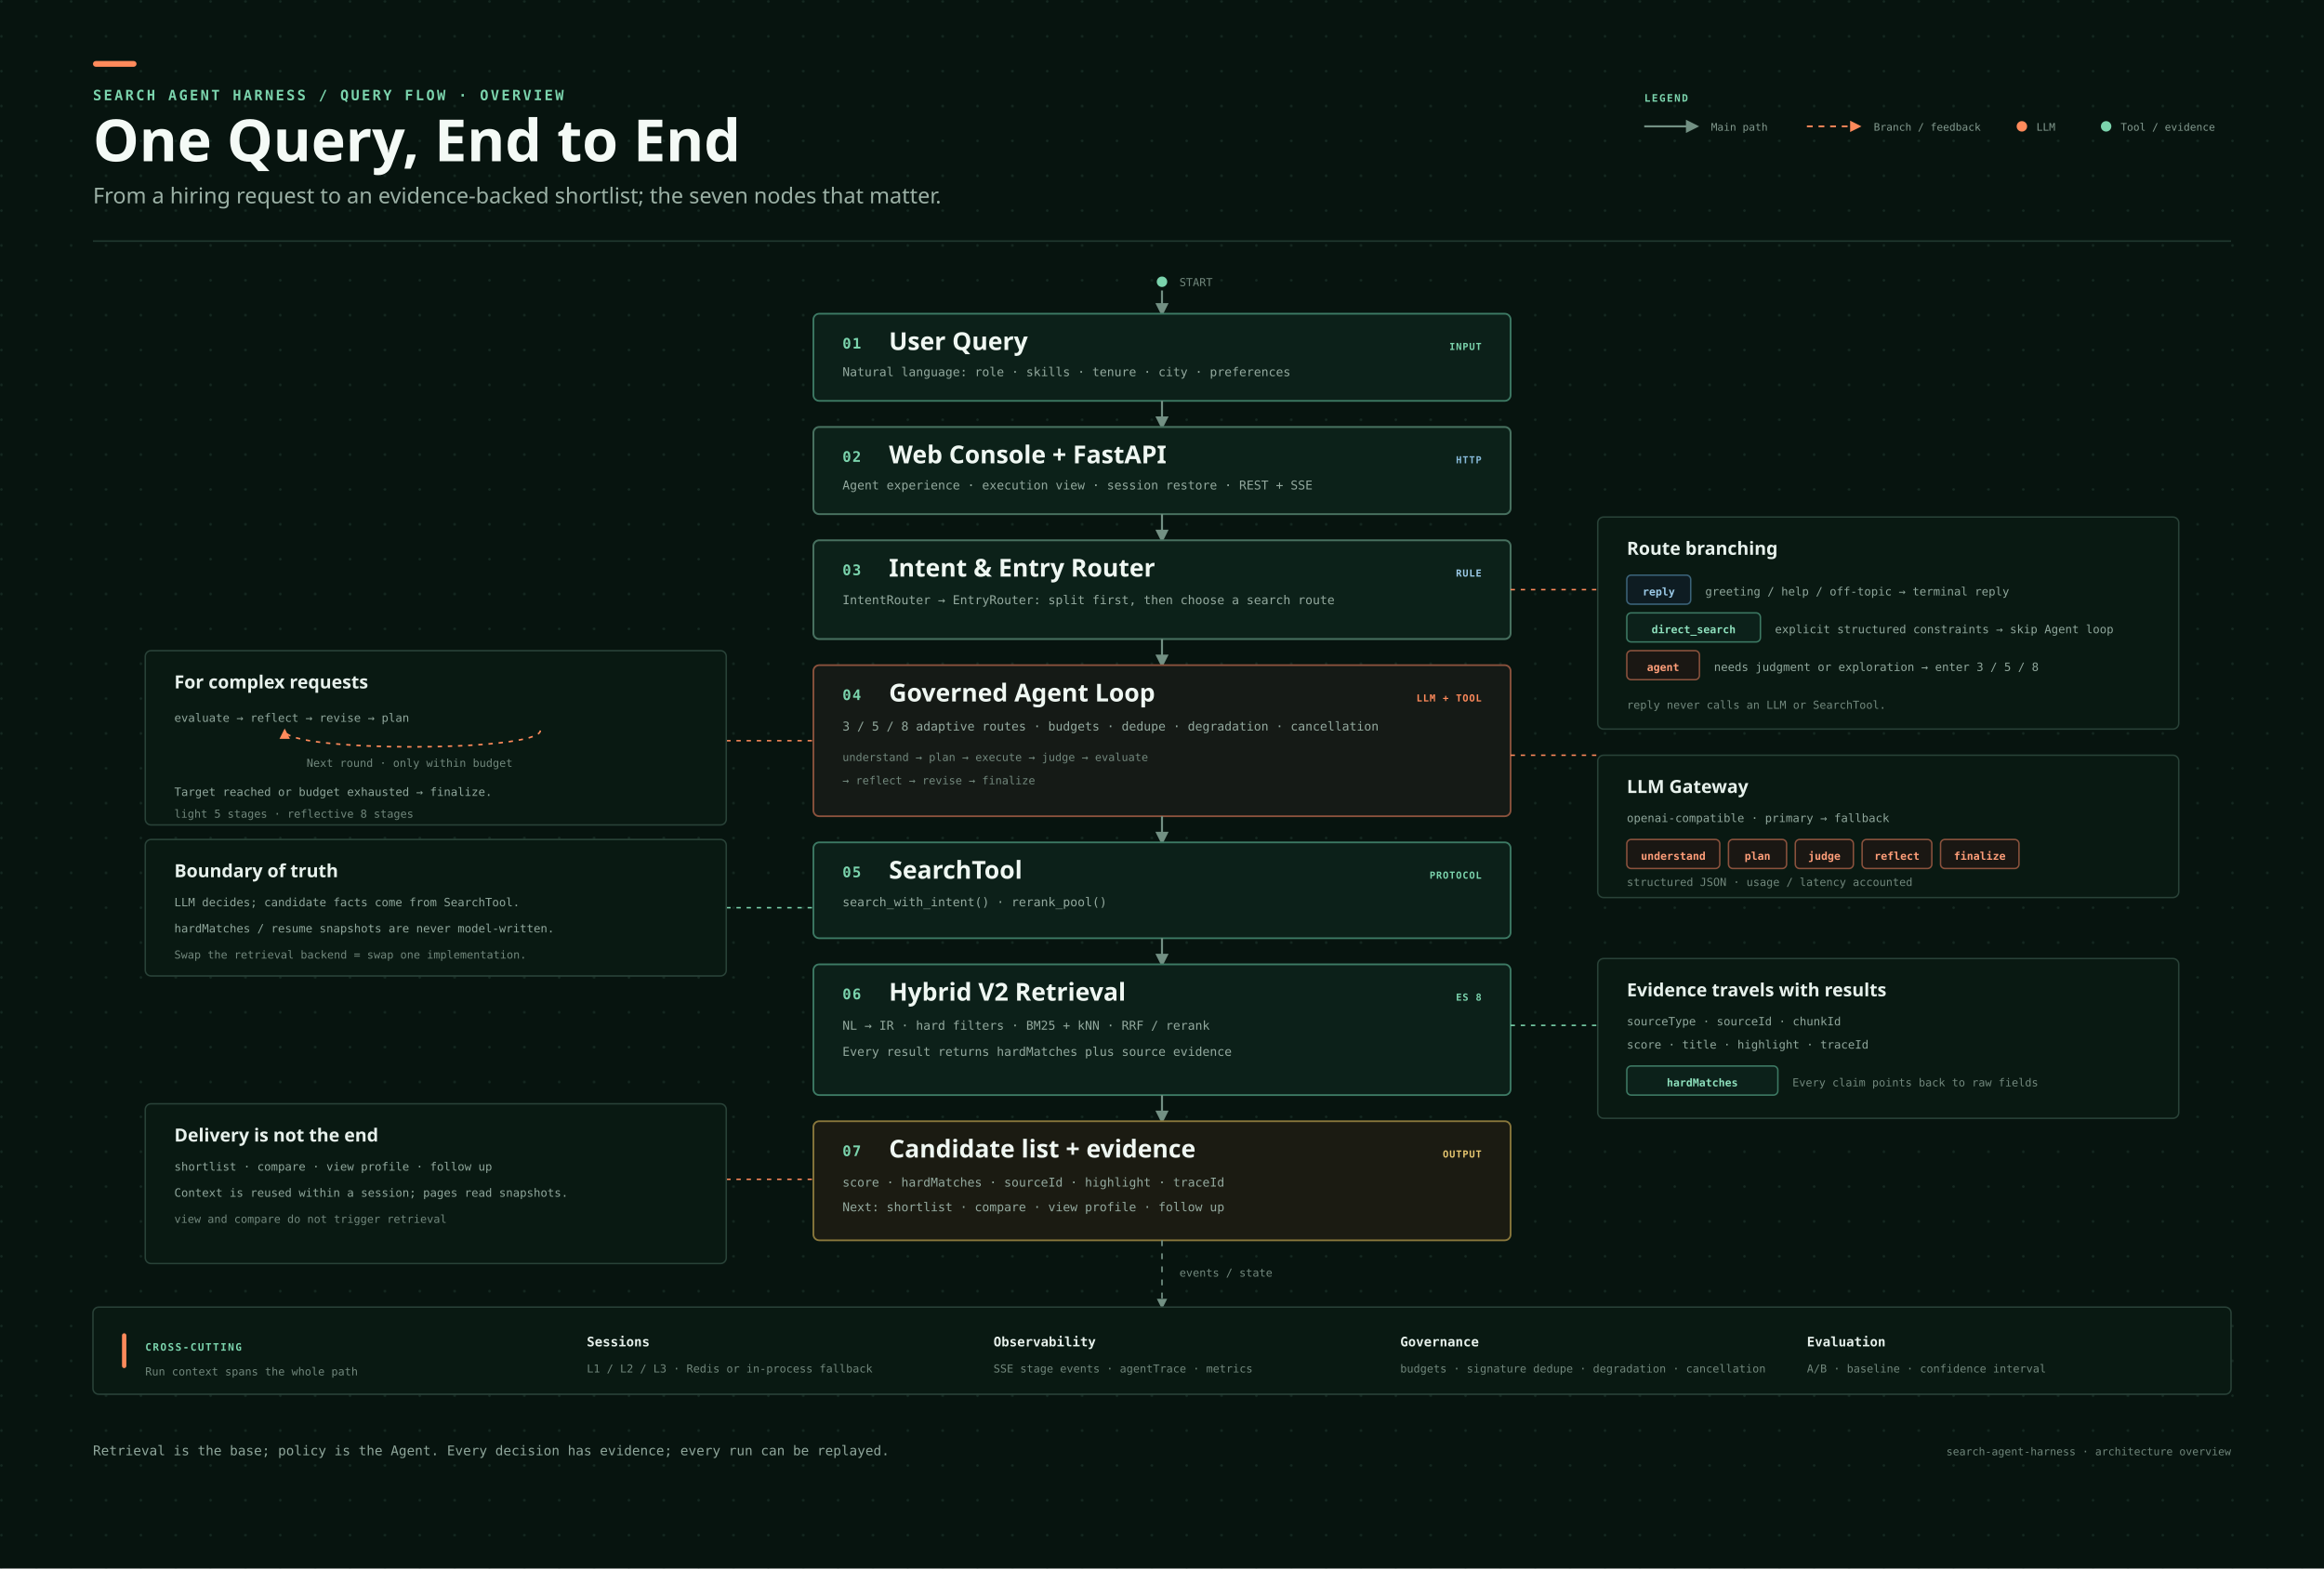
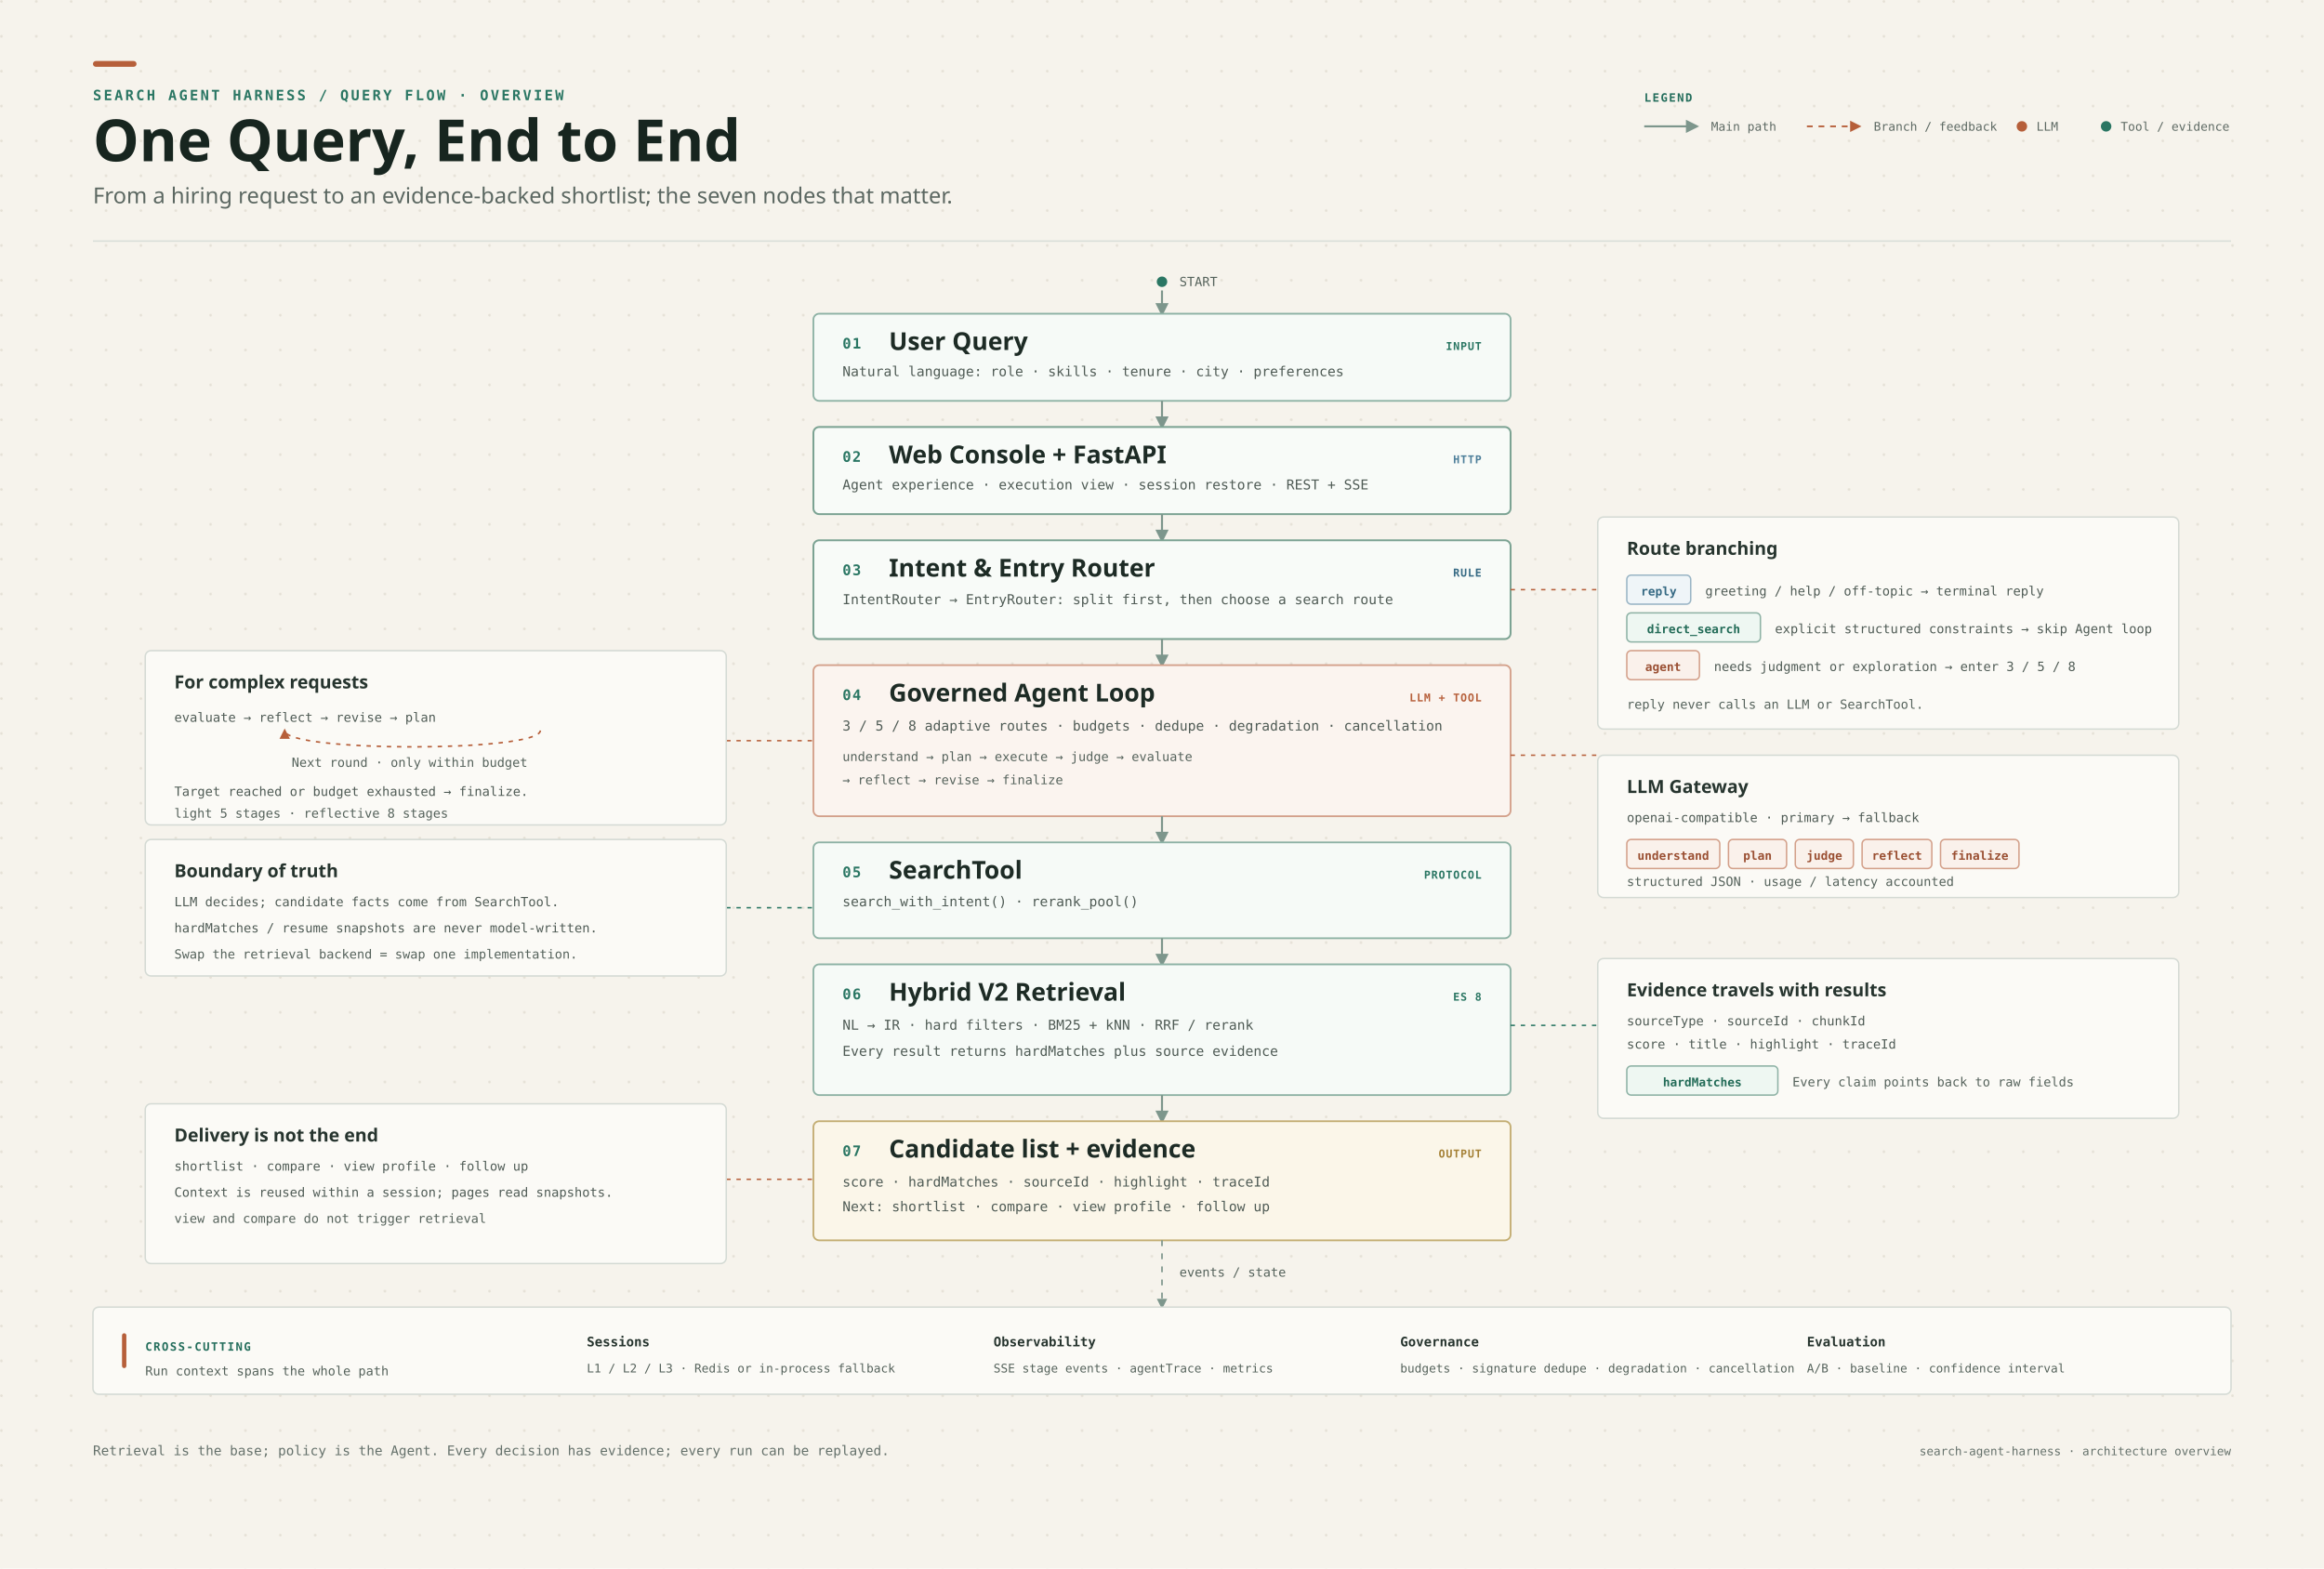
<svg xmlns="http://www.w3.org/2000/svg" width="1600" height="1080" viewBox="0 0 1600 1080" role="img" aria-labelledby="title desc" lang="en">
  <defs>
    <style type="text/css">
text { font-family: Aptos, 'Segoe UI', 'PingFang SC', 'Microsoft YaHei', sans-serif; }
- svg { fill: #e7f1ec; }
+ svg { fill: #26342e; }
.mono { font-family: 'Cascadia Mono', Consolas, monospace; }
- .kicker { font-family: 'Cascadia Mono', Consolas, monospace; font-size: 9.8px; font-weight: 650; fill: #7bd4ad; letter-spacing: 1.5px; }
- .h1 { font-size: 40px; font-weight: 650; fill: #f4faf6; }
- .sub { font-size: 15px; fill: #9bb0a5; }
- .legend { font-family: 'Cascadia Mono', Consolas, monospace; font-size: 7.2px; fill: #82998e; }
- .nNum { font-family: 'Cascadia Mono', Consolas, monospace; font-size: 10px; font-weight: 650; fill: #7bd4ad; letter-spacing: .8px; }
- .nTitle { font-size: 17px; font-weight: 650; fill: #eff7f2; }
- .nSub { font-family: 'Cascadia Mono', Consolas, monospace; font-size: 8.4px; fill: #93a99e; }
- .nMono { font-family: 'Cascadia Mono', Consolas, monospace; font-size: 7.6px; fill: #71877c; }
- .sideTitle { font-size: 12.5px; font-weight: 650; fill: #e7f1ec; }
- .sideBody { font-family: 'Cascadia Mono', Consolas, monospace; font-size: 7.9px; fill: #8fa69b; }
- .label { font-family: 'Cascadia Mono', Consolas, monospace; font-size: 7.1px; font-weight: 650; fill: #7bd4ad; letter-spacing: .9px; }
+ .kicker { font-family: 'Cascadia Mono', Consolas, monospace; font-size: 9.8px; font-weight: 650; fill: #2a7663; letter-spacing: 1.5px; }
+ .h1 { font-size: 40px; font-weight: 650; fill: #17251f; }
+ .sub { font-size: 15.2px; fill: #5b6761; }
+ .legend { font-family: 'Cascadia Mono', Consolas, monospace; font-size: 8.3px; font-weight: 500; fill: #5d6963; }
+ .nNum { font-family: 'Cascadia Mono', Consolas, monospace; font-size: 10px; font-weight: 650; fill: #2a7663; letter-spacing: .8px; }
+ .nTitle { font-size: 17px; font-weight: 650; fill: #1d2b25; }
+ .nSub { font-family: 'Cascadia Mono', Consolas, monospace; font-size: 9.4px; font-weight: 500; fill: #4f5b55; }
+ .nMono { font-family: 'Cascadia Mono', Consolas, monospace; font-size: 8.7px; font-weight: 500; fill: #55625b; }
+ .crossText { font-size: 8.2px; }
+ .sideTitle { font-size: 12.5px; font-weight: 650; fill: #26342e; }
+ .sideBody { font-family: 'Cascadia Mono', Consolas, monospace; font-size: 8.8px; font-weight: 500; fill: #4f5b55; }
+ .label { font-family: 'Cascadia Mono', Consolas, monospace; font-size: 7.9px; font-weight: 700; fill: #236d5b; letter-spacing: .9px; }
.center { text-anchor: middle; }
.end { text-anchor: end; }
- .node { fill: #0b1d16; stroke: #355148; stroke-width: 1.2; }
- .nodeMain { fill: #0c2119; stroke: #47705f; stroke-width: 1.3; }
- .nodeLLM { fill: #151a16; stroke: #8b523d; stroke-width: 1.2; }
- .nodeTool { fill: #0c2019; stroke: #3d7a64; stroke-width: 1.2; }
- .nodeFinal { fill: #1b1b12; stroke: #8a783c; stroke-width: 1.2; }
- .side { fill: #091912; stroke: #294238; stroke-width: 1; }
- .lineMain { stroke: #729083; stroke-width: 1.4; fill: none; }
- .hairline { stroke: #223a31; stroke-width: 1; }
- .chip rect { fill: #0d211a; stroke: #355148; stroke-width: 1; }
- .chip text { font-family: 'Cascadia Mono', Consolas, monospace; font-size: 7.4px; font-weight: 600; fill: #dce9e3; text-anchor: middle; }
- .chip.llm rect { fill: #1a1713; stroke: #8b523d; }
- .chip.llm text { fill: #ff9e79; }
- .chip.tool rect { fill: #0c211a; stroke: #3d7a64; }
- .chip.tool text { fill: #8ee0bd; }
- .chip.rule rect { fill: #0e1c22; stroke: #3b6379; }
- .chip.rule text { fill: #9bcae7; }
- .tag { font-family: 'Cascadia Mono', Consolas, monospace; font-size: 6.7px; font-weight: 650; letter-spacing: .5px; }
+ .node { fill: #fcfbf7; stroke: #c8d1ca; stroke-width: 1.2; }
+ .nodeMain { fill: #f8fbf8; stroke: #7ca393; stroke-width: 1.3; }
+ .nodeLLM { fill: #fbf4ef; stroke: #d3a08a; stroke-width: 1.2; }
+ .nodeTool { fill: #f6faf7; stroke: #8eb2a5; stroke-width: 1.2; }
+ .nodeFinal { fill: #fbf6e9; stroke: #c3ad72; stroke-width: 1.2; }
+ .side { fill: #fbfaf6; stroke: #d4dad4; stroke-width: 1; }
+ .lineMain { stroke: #7d968c; stroke-width: 1.4; fill: none; }
+ .hairline { stroke: #d9ded9; stroke-width: 1; }
+ .chip rect { fill: #f4f7f3; stroke: #c8d1ca; stroke-width: 1; }
+ .chip text { font-family: 'Cascadia Mono', Consolas, monospace; font-size: 8.2px; font-weight: 650; fill: #24332d; text-anchor: middle; }
+ .chip.llm rect { fill: #faf1eb; stroke: #d3a08a; }
+ .chip.llm text { fill: #9a4f32; }
+ .chip.tool rect { fill: #eef7f2; stroke: #8eb2a5; }
+ .chip.tool text { fill: #226b57; }
+ .chip.rule rect { fill: #eff5f8; stroke: #9ab5c5; }
+ .chip.rule text { fill: #356983; }
+ .tag { font-family: 'Cascadia Mono', Consolas, monospace; font-size: 7.5px; font-weight: 700; letter-spacing: .5px; }
</style>
    <pattern id="dotGrid" width="24" height="24" patternUnits="userSpaceOnUse">
-       <circle cx="1" cy="1" r=".9" fill="#203a30" opacity=".55" />
+       <circle cx="1" cy="1" r=".9" fill="#d7d1c4" opacity=".55" />
    </pattern>
    <marker id="arrow" viewBox="0 0 10 10" refX="8" refY="5" markerWidth="6.5" markerHeight="6.5" orient="auto-start-reverse">
-       <path d="M 0 0 L 10 5 L 0 10 z" fill="#729083" />
+       <path d="M 0 0 L 10 5 L 0 10 z" fill="#7d968c" />
    </marker>
    <marker id="arrowMint" viewBox="0 0 10 10" refX="8" refY="5" markerWidth="6.5" markerHeight="6.5" orient="auto-start-reverse">
-       <path d="M 0 0 L 10 5 L 0 10 z" fill="#7bd4ad" />
+       <path d="M 0 0 L 10 5 L 0 10 z" fill="#2a7663" />
    </marker>
    <marker id="arrowOrange" viewBox="0 0 10 10" refX="8" refY="5" markerWidth="6.5" markerHeight="6.5" orient="auto-start-reverse">
-       <path d="M 0 0 L 10 5 L 0 10 z" fill="#ff8a5b" />
+       <path d="M 0 0 L 10 5 L 0 10 z" fill="#b65f3a" />
    </marker>
  </defs>
-   <rect width="1600" height="1080" fill="#07140f" />
+   <rect width="1600" height="1080" fill="#f6f3ec" />
  <rect width="1600" height="1080" fill="url(#dotGrid)" />
-   <rect x="64" y="42" width="30" height="4" rx="2" fill="#ff8a5b" />
+   <rect x="64" y="42" width="30" height="4" rx="2" fill="#b65f3a" />
  <text x="64" y="69" class="kicker">SEARCH AGENT HARNESS / QUERY FLOW · OVERVIEW</text>
  <text x="64" y="111" class="h1">One Query, End to End</text>
  <text x="64" y="140" class="sub">From a hiring request to an evidence-backed shortlist; the seven nodes that matter.</text>
  <text x="1132" y="70" class="label">LEGEND</text>
  <line x1="1132" y1="87" x2="1168" y2="87" class="lineMain" marker-end="url(#arrow)" />
  <text x="1178" y="90" class="legend">Main path</text>
-   <line x1="1244" y1="87" x2="1280" y2="87" stroke="#ff8a5b" stroke-width="1.2" stroke-dasharray="4 4" marker-end="url(#arrowOrange)" />
+   <line x1="1244" y1="87" x2="1280" y2="87" stroke="#b65f3a" stroke-width="1.2" stroke-dasharray="4 4" marker-end="url(#arrowOrange)" />
  <text x="1290" y="90" class="legend">Branch / feedback</text>
-   <circle cx="1392" cy="87" r="3.6" fill="#ff8a5b" />
+   <circle cx="1392" cy="87" r="3.6" fill="#b65f3a" />
  <text x="1402" y="90" class="legend">LLM</text>
-   <circle cx="1450" cy="87" r="3.6" fill="#7bd4ad" />
+   <circle cx="1450" cy="87" r="3.6" fill="#2a7663" />
  <text x="1460" y="90" class="legend">Tool / evidence</text>
  <line x1="64" y1="166" x2="1536" y2="166" class="hairline" />
-   <circle cx="800" cy="194" r="3.6" fill="#7bd4ad" />
+   <circle cx="800" cy="194" r="3.6" fill="#2a7663" />
  <text x="812" y="197" class="nMono">START</text>
  <path d="M 800 200 V 216" class="lineMain" marker-end="url(#arrow)" />
  <rect x="560" y="216" width="480" height="60" rx="4" class="nodeTool" />
  <text x="580" y="240" class="nNum">01</text>
  <text x="612" y="241" class="nTitle">User Query</text>
  <text x="580" y="259" class="nSub">Natural language: role · skills · tenure · city · preferences</text>
-   <text x="1020" y="241" class="tag end" fill="#7bd4ad">INPUT</text>
+   <text x="1020" y="241" class="tag end" fill="#2a7663">INPUT</text>
  <path d="M 800 276 V 294" class="lineMain" marker-end="url(#arrow)" />
  <rect x="560" y="294" width="480" height="60" rx="4" class="nodeMain" />
  <text x="580" y="318" class="nNum">02</text>
  <text x="612" y="319" class="nTitle">Web Console + FastAPI</text>
  <text x="580" y="337" class="nSub">Agent experience · execution view · session restore · REST + SSE</text>
-   <text x="1020" y="319" class="tag end" fill="#86b9d8">HTTP</text>
+   <text x="1020" y="319" class="tag end" fill="#4e7f9a">HTTP</text>
  <path d="M 800 354 V 372" class="lineMain" marker-end="url(#arrow)" />
  <rect x="560" y="372" width="480" height="68" rx="4" class="nodeMain" />
  <text x="580" y="396" class="nNum">03</text>
  <text x="612" y="397" class="nTitle">Intent &amp; Entry Router</text>
  <text x="580" y="416" class="nSub">IntentRouter → EntryRouter: split first, then choose a search route</text>
-   <text x="1020" y="397" class="tag end" fill="#9bcae7">RULE</text>
+   <text x="1020" y="397" class="tag end" fill="#356983">RULE</text>
  <path d="M 800 440 V 458" class="lineMain" marker-end="url(#arrow)" />
  <rect x="560" y="458" width="480" height="104" rx="4" class="nodeLLM" />
  <text x="580" y="482" class="nNum">04</text>
  <text x="612" y="483" class="nTitle">Governed Agent Loop</text>
  <text x="580" y="503" class="nSub">3 / 5 / 8 adaptive routes · budgets · dedupe · degradation · cancellation</text>
  <text x="580" y="524" class="nMono">understand → plan → execute → judge → evaluate</text>
  <text x="580" y="540" class="nMono">→ reflect → revise → finalize</text>
-   <text x="1020" y="483" class="tag end" fill="#ff8a5b">LLM + TOOL</text>
+   <text x="1020" y="483" class="tag end" fill="#b65f3a">LLM + TOOL</text>
  <path d="M 800 562 V 580" class="lineMain" marker-end="url(#arrow)" />
  <rect x="560" y="580" width="480" height="66" rx="4" class="nodeTool" />
  <text x="580" y="604" class="nNum">05</text>
  <text x="612" y="605" class="nTitle">SearchTool</text>
  <text x="580" y="624" class="nSub">search_with_intent()  ·  rerank_pool()</text>
-   <text x="1020" y="605" class="tag end" fill="#7bd4ad">PROTOCOL</text>
+   <text x="1020" y="605" class="tag end" fill="#2a7663">PROTOCOL</text>
  <path d="M 800 646 V 664" class="lineMain" marker-end="url(#arrow)" />
  <rect x="560" y="664" width="480" height="90" rx="4" class="nodeTool" />
  <text x="580" y="688" class="nNum">06</text>
  <text x="612" y="689" class="nTitle">Hybrid V2 Retrieval</text>
  <text x="580" y="709" class="nSub">NL → IR · hard filters · BM25 + kNN · RRF / rerank</text>
  <text x="580" y="727" class="nSub">Every result returns hardMatches plus source evidence</text>
-   <text x="1020" y="689" class="tag end" fill="#7bd4ad">ES 8</text>
+   <text x="1020" y="689" class="tag end" fill="#2a7663">ES 8</text>
  <path d="M 800 754 V 772" class="lineMain" marker-end="url(#arrow)" />
  <rect x="560" y="772" width="480" height="82" rx="4" class="nodeFinal" />
  <text x="580" y="796" class="nNum">07</text>
  <text x="612" y="797" class="nTitle">Candidate list + evidence</text>
  <text x="580" y="817" class="nSub">score · hardMatches · sourceId · highlight · traceId</text>
  <text x="580" y="834" class="nSub">Next: shortlist · compare · view profile · follow up</text>
-   <text x="1020" y="797" class="tag end" fill="#e6c66f">OUTPUT</text>
-   <path d="M 1040 406 H 1100" stroke="#ff8a5b" stroke-width="1" stroke-dasharray="3 4" fill="none" />
+   <text x="1020" y="797" class="tag end" fill="#a58136">OUTPUT</text>
+   <path d="M 1040 406 H 1100" stroke="#b65f3a" stroke-width="1" stroke-dasharray="3 4" fill="none" />
  <rect x="1100" y="356" width="400" height="146" rx="4" class="side" />
  <text x="1120" y="382" class="sideTitle">Route branching</text>
  <g class="chip rule" transform="translate(1120,396)">
    <rect width="44" height="20" rx="3" />
    <text x="22" y="14">reply</text>
  </g>
  <text x="1174" y="410" class="sideBody">greeting / help / off-topic → terminal reply</text>
  <g class="chip tool" transform="translate(1120,422)">
    <rect width="92" height="20" rx="3" />
    <text x="46" y="14">direct_search</text>
  </g>
  <text x="1222" y="436" class="sideBody">explicit structured constraints → skip Agent loop</text>
  <g class="chip llm" transform="translate(1120,448)">
    <rect width="50" height="20" rx="3" />
    <text x="25" y="14">agent</text>
  </g>
  <text x="1180" y="462" class="sideBody">needs judgment or exploration → enter 3 / 5 / 8</text>
  <text x="1120" y="488" class="nMono">reply never calls an LLM or SearchTool.</text>
-   <path d="M 500 510 H 560" stroke="#ff8a5b" stroke-width="1" stroke-dasharray="3 4" fill="none" />
+   <path d="M 500 510 H 560" stroke="#b65f3a" stroke-width="1" stroke-dasharray="3 4" fill="none" />
  <rect x="100" y="448" width="400" height="120" rx="4" class="side" />
  <text x="120" y="474" class="sideTitle">For complex requests</text>
  <text x="120" y="497" class="sideBody">evaluate → reflect → revise → plan</text>
-   <path d="M 372 503 C 372 518, 196 518, 196 503" stroke="#ff8a5b" stroke-width="1.1" stroke-dasharray="3 4" fill="none" marker-end="url(#arrowOrange)" />
+   <path d="M 372 503 C 372 518, 196 518, 196 503" stroke="#b65f3a" stroke-width="1.1" stroke-dasharray="3 4" fill="none" marker-end="url(#arrowOrange)" />
  <text x="282" y="528" class="nMono center">Next round · only within budget</text>
  <text x="120" y="548" class="sideBody">Target reached or budget exhausted → finalize.</text>
  <text x="120" y="563" class="nMono">light 5 stages · reflective 8 stages</text>
-   <path d="M 1040 520 H 1100" stroke="#ff8a5b" stroke-width="1" stroke-dasharray="3 4" fill="none" />
+   <path d="M 1040 520 H 1100" stroke="#b65f3a" stroke-width="1" stroke-dasharray="3 4" fill="none" />
  <rect x="1100" y="520" width="400" height="98" rx="4" class="side" />
  <text x="1120" y="546" class="sideTitle">LLM Gateway</text>
  <text x="1120" y="566" class="sideBody">openai-compatible · primary → fallback</text>
  <g class="chip llm" transform="translate(1120,578)">
    <rect width="64" height="20" rx="3" />
    <text x="32" y="14">understand</text>
  </g>
  <g class="chip llm" transform="translate(1190,578)">
    <rect width="40" height="20" rx="3" />
    <text x="20" y="14">plan</text>
  </g>
  <g class="chip llm" transform="translate(1236,578)">
    <rect width="40" height="20" rx="3" />
    <text x="20" y="14">judge</text>
  </g>
  <g class="chip llm" transform="translate(1282,578)">
    <rect width="48" height="20" rx="3" />
    <text x="24" y="14">reflect</text>
  </g>
  <g class="chip llm" transform="translate(1336,578)">
    <rect width="54" height="20" rx="3" />
    <text x="27" y="14">finalize</text>
  </g>
  <text x="1120" y="610" class="nMono">structured JSON · usage / latency accounted</text>
-   <path d="M 500 625 H 560" stroke="#7bd4ad" stroke-width="1" stroke-dasharray="3 4" fill="none" />
+   <path d="M 500 625 H 560" stroke="#2a7663" stroke-width="1" stroke-dasharray="3 4" fill="none" />
  <rect x="100" y="578" width="400" height="94" rx="4" class="side" />
  <text x="120" y="604" class="sideTitle">Boundary of truth</text>
  <text x="120" y="624" class="sideBody">LLM decides; candidate facts come from SearchTool.</text>
  <text x="120" y="642" class="sideBody">hardMatches / resume snapshots are never model-written.</text>
  <text x="120" y="660" class="nMono">Swap the retrieval backend = swap one implementation.</text>
-   <path d="M 1040 706 H 1100" stroke="#7bd4ad" stroke-width="1" stroke-dasharray="3 4" fill="none" />
+   <path d="M 1040 706 H 1100" stroke="#2a7663" stroke-width="1" stroke-dasharray="3 4" fill="none" />
  <rect x="1100" y="660" width="400" height="110" rx="4" class="side" />
  <text x="1120" y="686" class="sideTitle">Evidence travels with results</text>
  <text x="1120" y="706" class="sideBody">sourceType · sourceId · chunkId</text>
  <text x="1120" y="722" class="sideBody">score · title · highlight · traceId</text>
  <g class="chip tool" transform="translate(1120,734)">
    <rect width="104" height="20" rx="3" />
    <text x="52" y="14">hardMatches</text>
  </g>
  <text x="1234" y="748" class="nMono">Every claim points back to raw fields</text>
-   <path d="M 500 812 H 560" stroke="#ff8a5b" stroke-width="1" stroke-dasharray="3 4" fill="none" />
+   <path d="M 500 812 H 560" stroke="#b65f3a" stroke-width="1" stroke-dasharray="3 4" fill="none" />
  <rect x="100" y="760" width="400" height="110" rx="4" class="side" />
  <text x="120" y="786" class="sideTitle">Delivery is not the end</text>
  <text x="120" y="806" class="sideBody">shortlist · compare · view profile · follow up</text>
  <text x="120" y="824" class="sideBody">Context is reused within a session; pages read snapshots.</text>
  <text x="120" y="842" class="nMono">view and compare do not trigger retrieval</text>
-   <path d="M 800 854 V 900" stroke="#729083" stroke-width="1.1" stroke-dasharray="4 5" fill="none" marker-end="url(#arrow)" />
+   <path d="M 800 854 V 900" stroke="#7d968c" stroke-width="1.1" stroke-dasharray="4 5" fill="none" marker-end="url(#arrow)" />
  <text x="812" y="879" class="nMono">events / state</text>
  <rect x="64" y="900" width="1472" height="60" rx="4" class="side" />
-   <rect x="84" y="918" width="3" height="24" rx="1.5" fill="#ff8a5b" />
+   <rect x="84" y="918" width="3" height="24" rx="1.5" fill="#b65f3a" />
  <text x="100" y="930" class="label">CROSS-CUTTING</text>
  <text x="100" y="947" class="nMono">Run context spans the whole path</text>
-   <text x="404" y="927" class="mono" font-size="9" font-weight="650" fill="#e7f1ec">Sessions</text>
-   <text x="404" y="945" class="nMono">L1 / L2 / L3 · Redis or in-process fallback</text>
-   <text x="684" y="927" class="mono" font-size="9" font-weight="650" fill="#e7f1ec">Observability</text>
-   <text x="684" y="945" class="nMono">SSE stage events · agentTrace · metrics</text>
-   <text x="964" y="927" class="mono" font-size="9" font-weight="650" fill="#e7f1ec">Governance</text>
-   <text x="964" y="945" class="nMono">budgets · signature dedupe · degradation · cancellation</text>
-   <text x="1244" y="927" class="mono" font-size="9" font-weight="650" fill="#e7f1ec">Evaluation</text>
-   <text x="1244" y="945" class="nMono">A/B · baseline · confidence interval</text>
-   <text x="64" y="1002" class="mono" font-size="9.2" fill="#8fa69b">Retrieval is the base; policy is the Agent. Every decision has evidence; every run can be replayed.</text>
-   <text x="1536" y="1002" class="mono end" font-size="7.4" fill="#6f857a">search-agent-harness · architecture overview</text>
+   <text x="404" y="927" class="mono" font-size="9" font-weight="650" fill="#26342e">Sessions</text>
+   <text x="404" y="945" class="nMono crossText">L1 / L2 / L3 · Redis or in-process fallback</text>
+   <text x="684" y="927" class="mono" font-size="9" font-weight="650" fill="#26342e">Observability</text>
+   <text x="684" y="945" class="nMono crossText">SSE stage events · agentTrace · metrics</text>
+   <text x="964" y="927" class="mono" font-size="9" font-weight="650" fill="#26342e">Governance</text>
+   <text x="964" y="945" class="nMono crossText">budgets · signature dedupe · degradation · cancellation</text>
+   <text x="1244" y="927" class="mono" font-size="9" font-weight="650" fill="#26342e">Evaluation</text>
+   <text x="1244" y="945" class="nMono crossText">A/B · baseline · confidence interval</text>
+   <text x="64" y="1002" class="mono" font-size="9.2" fill="#65716b">Retrieval is the base; policy is the Agent. Every decision has evidence; every run can be replayed.</text>
+   <text x="1536" y="1002" class="mono end" font-size="8.1" font-weight="500" fill="#65716b">search-agent-harness · architecture overview</text>
</svg>
